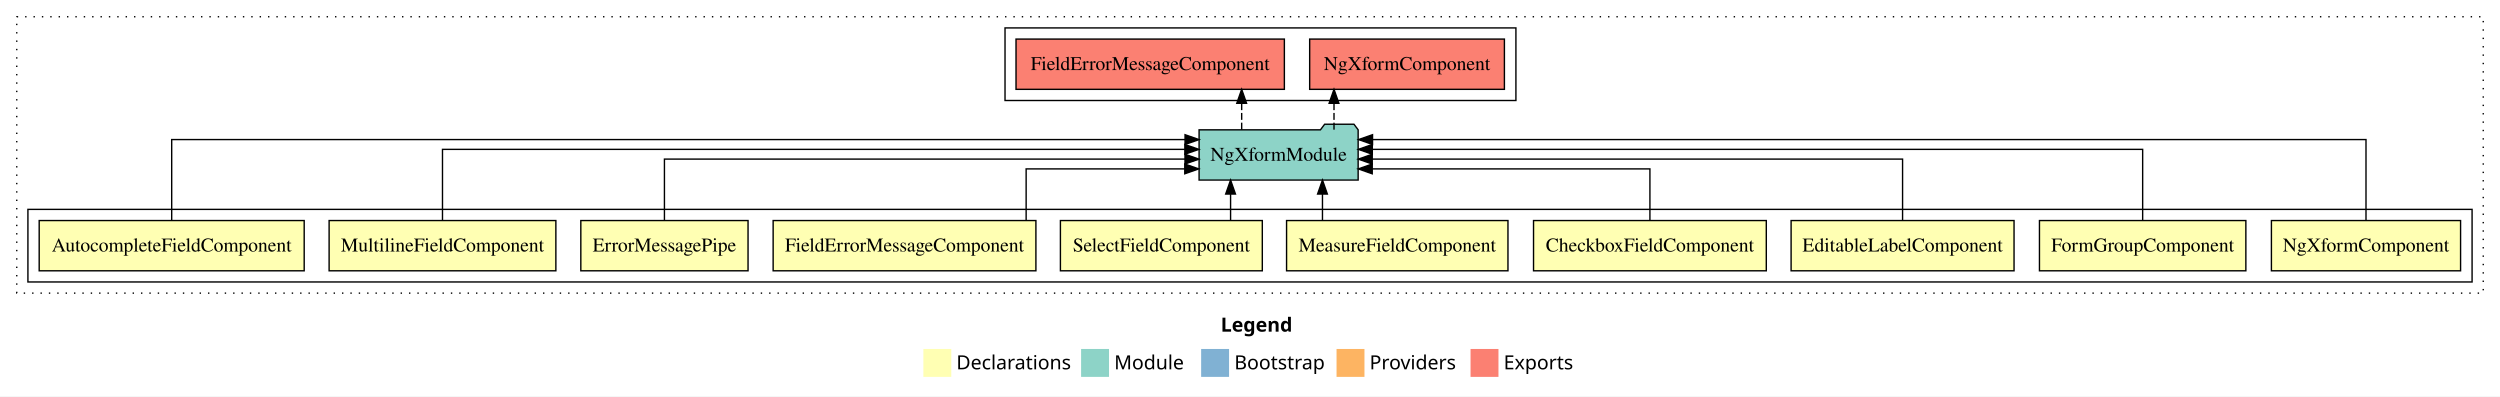
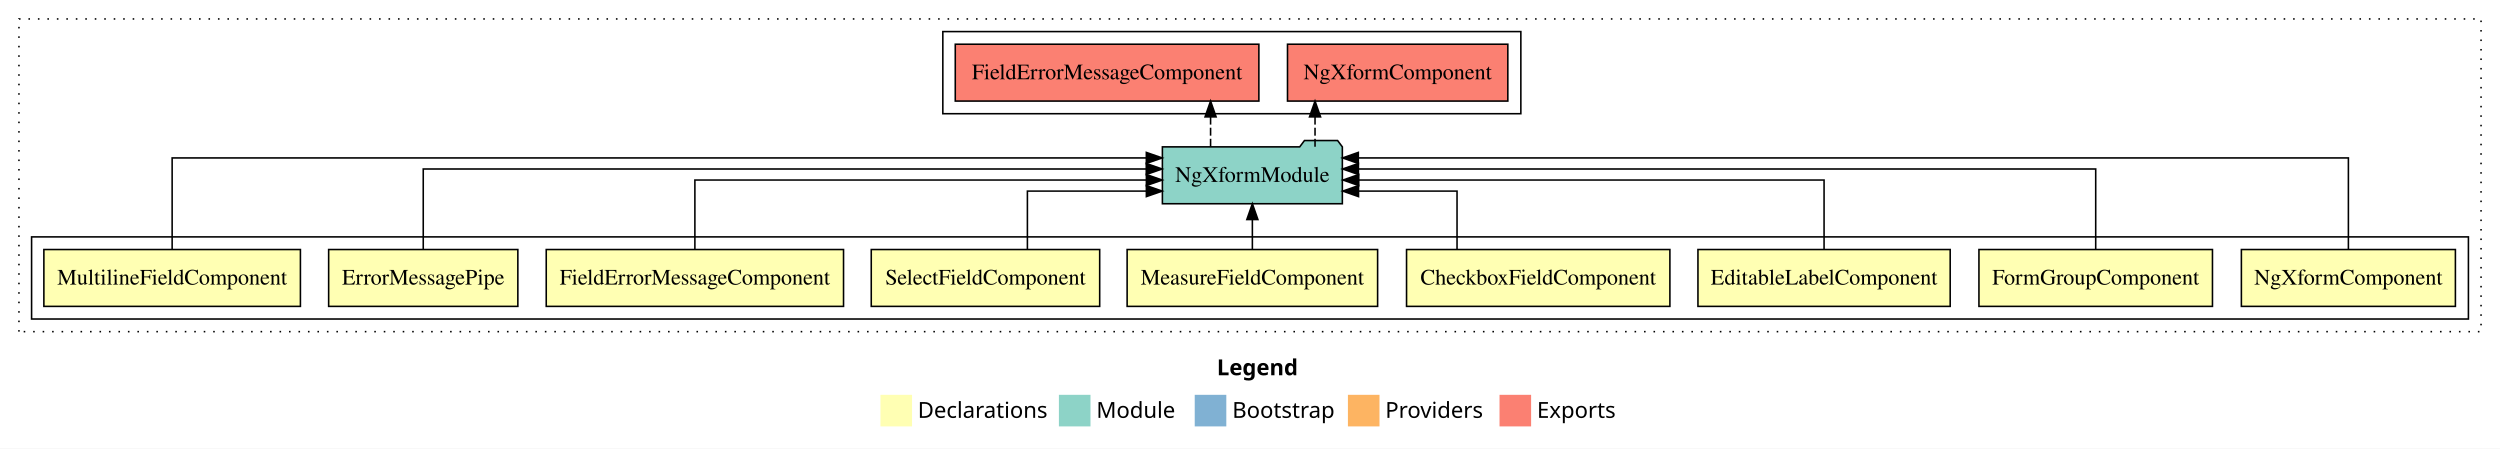
- <svg xmlns="http://www.w3.org/2000/svg" width="1791pt" height="284pt" viewBox="0.00 0.00 1791.00 284.00">
+ <svg xmlns="http://www.w3.org/2000/svg" width="1583pt" height="284pt" viewBox="0.00 0.00 1583.00 284.00">
  <g id="graph0" class="graph" transform="scale(1 1) rotate(0) translate(4 280)">
-     <polygon fill="#ffffff" stroke="transparent" points="-4,4 -4,-280 1787,-280 1787,4 -4,4" />
-     <text text-anchor="start" x="870.509" y="-42.4" font-family="sans-serif" font-weight="bold" font-size="14.00" fill="#000000">Legend</text>
-     <polygon fill="#ffffb3" stroke="transparent" points="657.5,-10 657.5,-30 677.5,-30 677.5,-10 657.5,-10" />
-     <text text-anchor="start" x="681.129" y="-15.4" font-family="sans-serif" font-size="14.00" fill="#000000">  Declarations</text>
-     <polygon fill="#8dd3c7" stroke="transparent" points="770.5,-10 770.5,-30 790.5,-30 790.5,-10 770.5,-10" />
-     <text text-anchor="start" x="794.225" y="-15.4" font-family="sans-serif" font-size="14.00" fill="#000000">  Module</text>
-     <polygon fill="#80b1d3" stroke="transparent" points="856.5,-10 856.5,-30 876.5,-30 876.5,-10 856.5,-10" />
-     <text text-anchor="start" x="880.281" y="-15.4" font-family="sans-serif" font-size="14.00" fill="#000000">  Bootstrap</text>
-     <polygon fill="#fdb462" stroke="transparent" points="953.5,-10 953.5,-30 973.5,-30 973.5,-10 953.5,-10" />
-     <text text-anchor="start" x="977.173" y="-15.4" font-family="sans-serif" font-size="14.00" fill="#000000">  Providers</text>
-     <polygon fill="#fb8072" stroke="transparent" points="1049.5,-10 1049.5,-30 1069.5,-30 1069.5,-10 1049.5,-10" />
-     <text text-anchor="start" x="1073.226" y="-15.4" font-family="sans-serif" font-size="14.00" fill="#000000">  Exports</text>
+     <polygon fill="#ffffff" stroke="transparent" points="-4,4 -4,-280 1579,-280 1579,4 -4,4" />
+     <text text-anchor="start" x="766.509" y="-42.4" font-family="sans-serif" font-weight="bold" font-size="14.00" fill="#000000">Legend</text>
+     <polygon fill="#ffffb3" stroke="transparent" points="553.5,-10 553.5,-30 573.5,-30 573.5,-10 553.5,-10" />
+     <text text-anchor="start" x="577.129" y="-15.4" font-family="sans-serif" font-size="14.00" fill="#000000">  Declarations</text>
+     <polygon fill="#8dd3c7" stroke="transparent" points="666.5,-10 666.5,-30 686.5,-30 686.5,-10 666.5,-10" />
+     <text text-anchor="start" x="690.225" y="-15.4" font-family="sans-serif" font-size="14.00" fill="#000000">  Module</text>
+     <polygon fill="#80b1d3" stroke="transparent" points="752.5,-10 752.5,-30 772.5,-30 772.5,-10 752.5,-10" />
+     <text text-anchor="start" x="776.281" y="-15.4" font-family="sans-serif" font-size="14.00" fill="#000000">  Bootstrap</text>
+     <polygon fill="#fdb462" stroke="transparent" points="849.5,-10 849.5,-30 869.5,-30 869.5,-10 849.5,-10" />
+     <text text-anchor="start" x="873.173" y="-15.4" font-family="sans-serif" font-size="14.00" fill="#000000">  Providers</text>
+     <polygon fill="#fb8072" stroke="transparent" points="945.5,-10 945.5,-30 965.5,-30 965.5,-10 945.5,-10" />
+     <text text-anchor="start" x="969.226" y="-15.4" font-family="sans-serif" font-size="14.00" fill="#000000">  Exports</text>
    <g id="clust1" class="cluster">
-       <polygon fill="none" stroke="#000000" stroke-dasharray="1,5" points="8,-70 8,-268 1775,-268 1775,-70 8,-70" />
+       <polygon fill="none" stroke="#000000" stroke-dasharray="1,5" points="8,-70 8,-268 1567,-268 1567,-70 8,-70" />
    </g>
    <g id="clust2" class="cluster">
-       <polygon fill="none" stroke="#000000" points="16,-78 16,-130 1767,-130 1767,-78 16,-78" />
+       <polygon fill="none" stroke="#000000" points="16,-78 16,-130 1559,-130 1559,-78 16,-78" />
    </g>
-     <g id="clust14" class="cluster">
-       <polygon fill="none" stroke="#000000" points="716,-208 716,-260 1082,-260 1082,-208 716,-208" />
+     <g id="clust13" class="cluster">
+       <polygon fill="none" stroke="#000000" points="593,-208 593,-260 959,-260 959,-208 593,-208" />
    </g>
    <g id="node1" class="node">
-       <polygon fill="#ffffb3" stroke="#000000" points="1758.758,-122 1623.242,-122 1623.242,-86 1758.758,-86 1758.758,-122" />
-       <text text-anchor="middle" x="1691" y="-99.8" font-family="Times,serif" font-size="14.00" fill="#000000">NgXformComponent</text>
+       <polygon fill="#ffffb3" stroke="#000000" points="1550.758,-122 1415.242,-122 1415.242,-86 1550.758,-86 1550.758,-122" />
+       <text text-anchor="middle" x="1483" y="-99.8" font-family="Times,serif" font-size="14.00" fill="#000000">NgXformComponent</text>
+     </g>
+     <g id="node10" class="node">
+       <polygon fill="#8dd3c7" stroke="#000000" points="845.975,-187 842.975,-191 821.975,-191 818.975,-187 732.025,-187 732.025,-151 845.975,-151 845.975,-187" />
+       <text text-anchor="middle" x="789" y="-164.8" font-family="Times,serif" font-size="14.00" fill="#000000">NgXformModule</text>
+     </g>
+     <g id="edge1" class="edge">
+       <path fill="none" stroke="#000000" d="M1483,-122.011C1483,-144.485 1483,-180 1483,-180 1483,-180 856.088,-180 856.088,-180" />
+       <polygon fill="#000000" stroke="#000000" points="856.088,-176.5 846.088,-180 856.088,-183.5 856.088,-176.5" />
+     </g>
+     <g id="node2" class="node">
+       <polygon fill="#ffffb3" stroke="#000000" points="1396.934,-122 1249.066,-122 1249.066,-86 1396.934,-86 1396.934,-122" />
+       <text text-anchor="middle" x="1323" y="-99.8" font-family="Times,serif" font-size="14.00" fill="#000000">FormGroupComponent</text>
+     </g>
+     <g id="edge2" class="edge">
+       <path fill="none" stroke="#000000" d="M1323,-122.129C1323,-142.572 1323,-173 1323,-173 1323,-173 856.147,-173 856.147,-173" />
+       <polygon fill="#000000" stroke="#000000" points="856.147,-169.5 846.147,-173 856.147,-176.5 856.147,-169.5" />
+     </g>
+     <g id="node3" class="node">
+       <polygon fill="#ffffb3" stroke="#000000" points="1230.859,-122 1071.141,-122 1071.141,-86 1230.859,-86 1230.859,-122" />
+       <text text-anchor="middle" x="1151" y="-99.8" font-family="Times,serif" font-size="14.00" fill="#000000">EditableLabelComponent</text>
+     </g>
+     <g id="edge3" class="edge">
+       <path fill="none" stroke="#000000" d="M1151,-122.267C1151,-140.555 1151,-166 1151,-166 1151,-166 856.36,-166 856.36,-166" />
+       <polygon fill="#000000" stroke="#000000" points="856.36,-162.5 846.36,-166 856.36,-169.5 856.36,-162.5" />
+     </g>
+     <g id="node4" class="node">
+       <polygon fill="#ffffb3" stroke="#000000" points="1053.377,-122 886.623,-122 886.623,-86 1053.377,-86 1053.377,-122" />
+       <text text-anchor="middle" x="970" y="-99.8" font-family="Times,serif" font-size="14.00" fill="#000000">CheckboxFieldComponent</text>
+     </g>
+     <g id="edge4" class="edge">
+       <path fill="none" stroke="#000000" d="M918.595,-122.009C918.595,-138.049 918.595,-159 918.595,-159 918.595,-159 856.22,-159 856.22,-159" />
+       <polygon fill="#000000" stroke="#000000" points="856.22,-155.5 846.22,-159 856.22,-162.5 856.22,-155.5" />
+     </g>
+     <g id="node5" class="node">
+       <polygon fill="#ffffb3" stroke="#000000" points="868.305,-122 709.695,-122 709.695,-86 868.305,-86 868.305,-122" />
+       <text text-anchor="middle" x="789" y="-99.8" font-family="Times,serif" font-size="14.00" fill="#000000">MeasureFieldComponent</text>
+     </g>
+     <g id="edge5" class="edge">
+       <path fill="none" stroke="#000000" d="M789,-122.106C789,-122.106 789,-140.991 789,-140.991" />
+       <polygon fill="#000000" stroke="#000000" points="785.5,-140.991 789,-150.991 792.5,-140.991 785.5,-140.991" />
+     </g>
+     <g id="node6" class="node">
+       <polygon fill="#ffffb3" stroke="#000000" points="692.319,-122 547.681,-122 547.681,-86 692.319,-86 692.319,-122" />
+       <text text-anchor="middle" x="620" y="-99.8" font-family="Times,serif" font-size="14.00" fill="#000000">SelectFieldComponent</text>
+     </g>
+     <g id="edge6" class="edge">
+       <path fill="none" stroke="#000000" d="M646.549,-122.009C646.549,-138.049 646.549,-159 646.549,-159 646.549,-159 721.88,-159 721.88,-159" />
+       <polygon fill="#000000" stroke="#000000" points="721.88,-162.5 731.88,-159 721.88,-155.5 721.88,-162.5" />
+     </g>
+     <g id="node7" class="node">
+       <polygon fill="#ffffb3" stroke="#000000" points="530.123,-122 341.877,-122 341.877,-86 530.123,-86 530.123,-122" />
+       <text text-anchor="middle" x="436" y="-99.8" font-family="Times,serif" font-size="14.00" fill="#000000">FieldErrorMessageComponent</text>
+     </g>
+     <g id="edge7" class="edge">
+       <path fill="none" stroke="#000000" d="M436,-122.267C436,-140.555 436,-166 436,-166 436,-166 721.892,-166 721.892,-166" />
+       <polygon fill="#000000" stroke="#000000" points="721.892,-169.5 731.892,-166 721.892,-162.5 721.892,-169.5" />
+     </g>
+     <g id="node8" class="node">
+       <polygon fill="#ffffb3" stroke="#000000" points="323.901,-122 204.1,-122 204.1,-86 323.901,-86 323.901,-122" />
+       <text text-anchor="middle" x="264" y="-99.8" font-family="Times,serif" font-size="14.00" fill="#000000">ErrorMessagePipe</text>
+     </g>
+     <g id="edge8" class="edge">
+       <path fill="none" stroke="#000000" d="M264,-122.129C264,-142.572 264,-173 264,-173 264,-173 721.816,-173 721.816,-173" />
+       <polygon fill="#000000" stroke="#000000" points="721.816,-176.5 731.816,-173 721.816,-169.5 721.816,-176.5" />
+     </g>
+     <g id="node9" class="node">
+       <polygon fill="#ffffb3" stroke="#000000" points="186.223,-122 23.777,-122 23.777,-86 186.223,-86 186.223,-122" />
+       <text text-anchor="middle" x="105" y="-99.8" font-family="Times,serif" font-size="14.00" fill="#000000">MultilineFieldComponent</text>
+     </g>
+     <g id="edge9" class="edge">
+       <path fill="none" stroke="#000000" d="M105,-122.011C105,-144.485 105,-180 105,-180 105,-180 721.859,-180 721.859,-180" />
+       <polygon fill="#000000" stroke="#000000" points="721.859,-183.5 731.859,-180 721.859,-176.5 721.859,-183.5" />
    </g>
    <g id="node11" class="node">
-       <polygon fill="#8dd3c7" stroke="#000000" points="968.975,-187 965.975,-191 944.975,-191 941.975,-187 855.025,-187 855.025,-151 968.975,-151 968.975,-187" />
-       <text text-anchor="middle" x="912" y="-164.8" font-family="Times,serif" font-size="14.00" fill="#000000">NgXformModule</text>
-     </g>
-     <g id="edge1" class="edge">
-       <path fill="none" stroke="#000000" d="M1691,-122.011C1691,-144.485 1691,-180 1691,-180 1691,-180 979.282,-180 979.282,-180" />
-       <polygon fill="#000000" stroke="#000000" points="979.282,-176.5 969.282,-180 979.282,-183.5 979.282,-176.5" />
-     </g>
-     <g id="node2" class="node">
-       <polygon fill="#ffffb3" stroke="#000000" points="1604.934,-122 1457.066,-122 1457.066,-86 1604.934,-86 1604.934,-122" />
-       <text text-anchor="middle" x="1531" y="-99.8" font-family="Times,serif" font-size="14.00" fill="#000000">FormGroupComponent</text>
-     </g>
-     <g id="edge2" class="edge">
-       <path fill="none" stroke="#000000" d="M1531,-122.129C1531,-142.572 1531,-173 1531,-173 1531,-173 979.125,-173 979.125,-173" />
-       <polygon fill="#000000" stroke="#000000" points="979.125,-169.5 969.125,-173 979.125,-176.5 979.125,-169.5" />
-     </g>
-     <g id="node3" class="node">
-       <polygon fill="#ffffb3" stroke="#000000" points="1438.859,-122 1279.141,-122 1279.141,-86 1438.859,-86 1438.859,-122" />
-       <text text-anchor="middle" x="1359" y="-99.8" font-family="Times,serif" font-size="14.00" fill="#000000">EditableLabelComponent</text>
-     </g>
-     <g id="edge3" class="edge">
-       <path fill="none" stroke="#000000" d="M1359,-122.267C1359,-140.555 1359,-166 1359,-166 1359,-166 979.067,-166 979.067,-166" />
-       <polygon fill="#000000" stroke="#000000" points="979.067,-162.5 969.067,-166 979.067,-169.5 979.067,-162.5" />
-     </g>
-     <g id="node4" class="node">
-       <polygon fill="#ffffb3" stroke="#000000" points="1261.377,-122 1094.623,-122 1094.623,-86 1261.377,-86 1261.377,-122" />
-       <text text-anchor="middle" x="1178" y="-99.8" font-family="Times,serif" font-size="14.00" fill="#000000">CheckboxFieldComponent</text>
-     </g>
-     <g id="edge4" class="edge">
-       <path fill="none" stroke="#000000" d="M1178,-122.009C1178,-138.049 1178,-159 1178,-159 1178,-159 979.064,-159 979.064,-159" />
-       <polygon fill="#000000" stroke="#000000" points="979.064,-155.5 969.064,-159 979.064,-162.5 979.064,-155.5" />
-     </g>
-     <g id="node5" class="node">
-       <polygon fill="#ffffb3" stroke="#000000" points="1076.305,-122 917.695,-122 917.695,-86 1076.305,-86 1076.305,-122" />
-       <text text-anchor="middle" x="997" y="-99.8" font-family="Times,serif" font-size="14.00" fill="#000000">MeasureFieldComponent</text>
-     </g>
-     <g id="edge5" class="edge">
-       <path fill="none" stroke="#000000" d="M943.418,-122.106C943.418,-122.106 943.418,-140.991 943.418,-140.991" />
-       <polygon fill="#000000" stroke="#000000" points="939.918,-140.991 943.418,-150.991 946.918,-140.991 939.918,-140.991" />
-     </g>
-     <g id="node6" class="node">
-       <polygon fill="#ffffb3" stroke="#000000" points="900.319,-122 755.681,-122 755.681,-86 900.319,-86 900.319,-122" />
-       <text text-anchor="middle" x="828" y="-99.8" font-family="Times,serif" font-size="14.00" fill="#000000">SelectFieldComponent</text>
-     </g>
-     <g id="edge6" class="edge">
-       <path fill="none" stroke="#000000" d="M877.586,-122.106C877.586,-122.106 877.586,-140.991 877.586,-140.991" />
-       <polygon fill="#000000" stroke="#000000" points="874.086,-140.991 877.586,-150.991 881.086,-140.991 874.086,-140.991" />
-     </g>
-     <g id="node7" class="node">
-       <polygon fill="#ffffb3" stroke="#000000" points="738.123,-122 549.877,-122 549.877,-86 738.123,-86 738.123,-122" />
-       <text text-anchor="middle" x="644" y="-99.8" font-family="Times,serif" font-size="14.00" fill="#000000">FieldErrorMessageComponent</text>
-     </g>
-     <g id="edge7" class="edge">
-       <path fill="none" stroke="#000000" d="M731.125,-122.009C731.125,-138.049 731.125,-159 731.125,-159 731.125,-159 844.77,-159 844.77,-159" />
-       <polygon fill="#000000" stroke="#000000" points="844.77,-162.5 854.77,-159 844.77,-155.5 844.77,-162.5" />
-     </g>
-     <g id="node8" class="node">
-       <polygon fill="#ffffb3" stroke="#000000" points="531.9,-122 412.099,-122 412.099,-86 531.9,-86 531.9,-122" />
-       <text text-anchor="middle" x="472" y="-99.8" font-family="Times,serif" font-size="14.00" fill="#000000">ErrorMessagePipe</text>
-     </g>
-     <g id="edge8" class="edge">
-       <path fill="none" stroke="#000000" d="M472,-122.267C472,-140.555 472,-166 472,-166 472,-166 844.929,-166 844.929,-166" />
-       <polygon fill="#000000" stroke="#000000" points="844.929,-169.5 854.929,-166 844.929,-162.5 844.929,-169.5" />
-     </g>
-     <g id="node9" class="node">
-       <polygon fill="#ffffb3" stroke="#000000" points="394.223,-122 231.777,-122 231.777,-86 394.223,-86 394.223,-122" />
-       <text text-anchor="middle" x="313" y="-99.8" font-family="Times,serif" font-size="14.00" fill="#000000">MultilineFieldComponent</text>
-     </g>
-     <g id="edge9" class="edge">
-       <path fill="none" stroke="#000000" d="M313,-122.129C313,-142.572 313,-173 313,-173 313,-173 844.837,-173 844.837,-173" />
-       <polygon fill="#000000" stroke="#000000" points="844.837,-176.5 854.837,-173 844.837,-169.5 844.837,-176.5" />
-     </g>
-     <g id="node10" class="node">
-       <polygon fill="#ffffb3" stroke="#000000" points="213.924,-122 24.076,-122 24.076,-86 213.924,-86 213.924,-122" />
-       <text text-anchor="middle" x="119" y="-99.8" font-family="Times,serif" font-size="14.00" fill="#000000">AutocompleteFieldComponent</text>
+       <polygon fill="#fb8072" stroke="#000000" points="950.758,-252 811.242,-252 811.242,-216 950.758,-216 950.758,-252" />
+       <text text-anchor="middle" x="881" y="-229.8" font-family="Times,serif" font-size="14.00" fill="#000000">NgXformComponent </text>
    </g>
    <g id="edge10" class="edge">
-       <path fill="none" stroke="#000000" d="M119,-122.011C119,-144.485 119,-180 119,-180 119,-180 844.969,-180 844.969,-180" />
-       <polygon fill="#000000" stroke="#000000" points="844.969,-183.5 854.969,-180 844.969,-176.5 844.969,-183.5" />
+       <path fill="none" stroke="#000000" stroke-dasharray="5,2" d="M828.679,-187.106C828.679,-187.106 828.679,-205.991 828.679,-205.991" />
+       <polygon fill="#000000" stroke="#000000" points="825.179,-205.991 828.679,-215.991 832.179,-205.991 825.179,-205.991" />
    </g>
    <g id="node12" class="node">
-       <polygon fill="#fb8072" stroke="#000000" points="1073.758,-252 934.242,-252 934.242,-216 1073.758,-216 1073.758,-252" />
-       <text text-anchor="middle" x="1004" y="-229.8" font-family="Times,serif" font-size="14.00" fill="#000000">NgXformComponent </text>
+       <polygon fill="#fb8072" stroke="#000000" points="793.123,-252 600.877,-252 600.877,-216 793.123,-216 793.123,-252" />
+       <text text-anchor="middle" x="697" y="-229.8" font-family="Times,serif" font-size="14.00" fill="#000000">FieldErrorMessageComponent </text>
    </g>
    <g id="edge11" class="edge">
-       <path fill="none" stroke="#000000" stroke-dasharray="5,2" d="M951.679,-187.106C951.679,-187.106 951.679,-205.991 951.679,-205.991" />
-       <polygon fill="#000000" stroke="#000000" points="948.179,-205.991 951.679,-215.991 955.179,-205.991 948.179,-205.991" />
-     </g>
-     <g id="node13" class="node">
-       <polygon fill="#fb8072" stroke="#000000" points="916.123,-252 723.877,-252 723.877,-216 916.123,-216 916.123,-252" />
-       <text text-anchor="middle" x="820" y="-229.8" font-family="Times,serif" font-size="14.00" fill="#000000">FieldErrorMessageComponent </text>
-     </g>
-     <g id="edge12" class="edge">
-       <path fill="none" stroke="#000000" stroke-dasharray="5,2" d="M885.537,-187.106C885.537,-187.106 885.537,-205.991 885.537,-205.991" />
-       <polygon fill="#000000" stroke="#000000" points="882.037,-205.991 885.537,-215.991 889.037,-205.991 882.037,-205.991" />
+       <path fill="none" stroke="#000000" stroke-dasharray="5,2" d="M762.537,-187.106C762.537,-187.106 762.537,-205.991 762.537,-205.991" />
+       <polygon fill="#000000" stroke="#000000" points="759.037,-205.991 762.537,-215.991 766.037,-205.991 759.037,-205.991" />
    </g>
  </g>
</svg>
